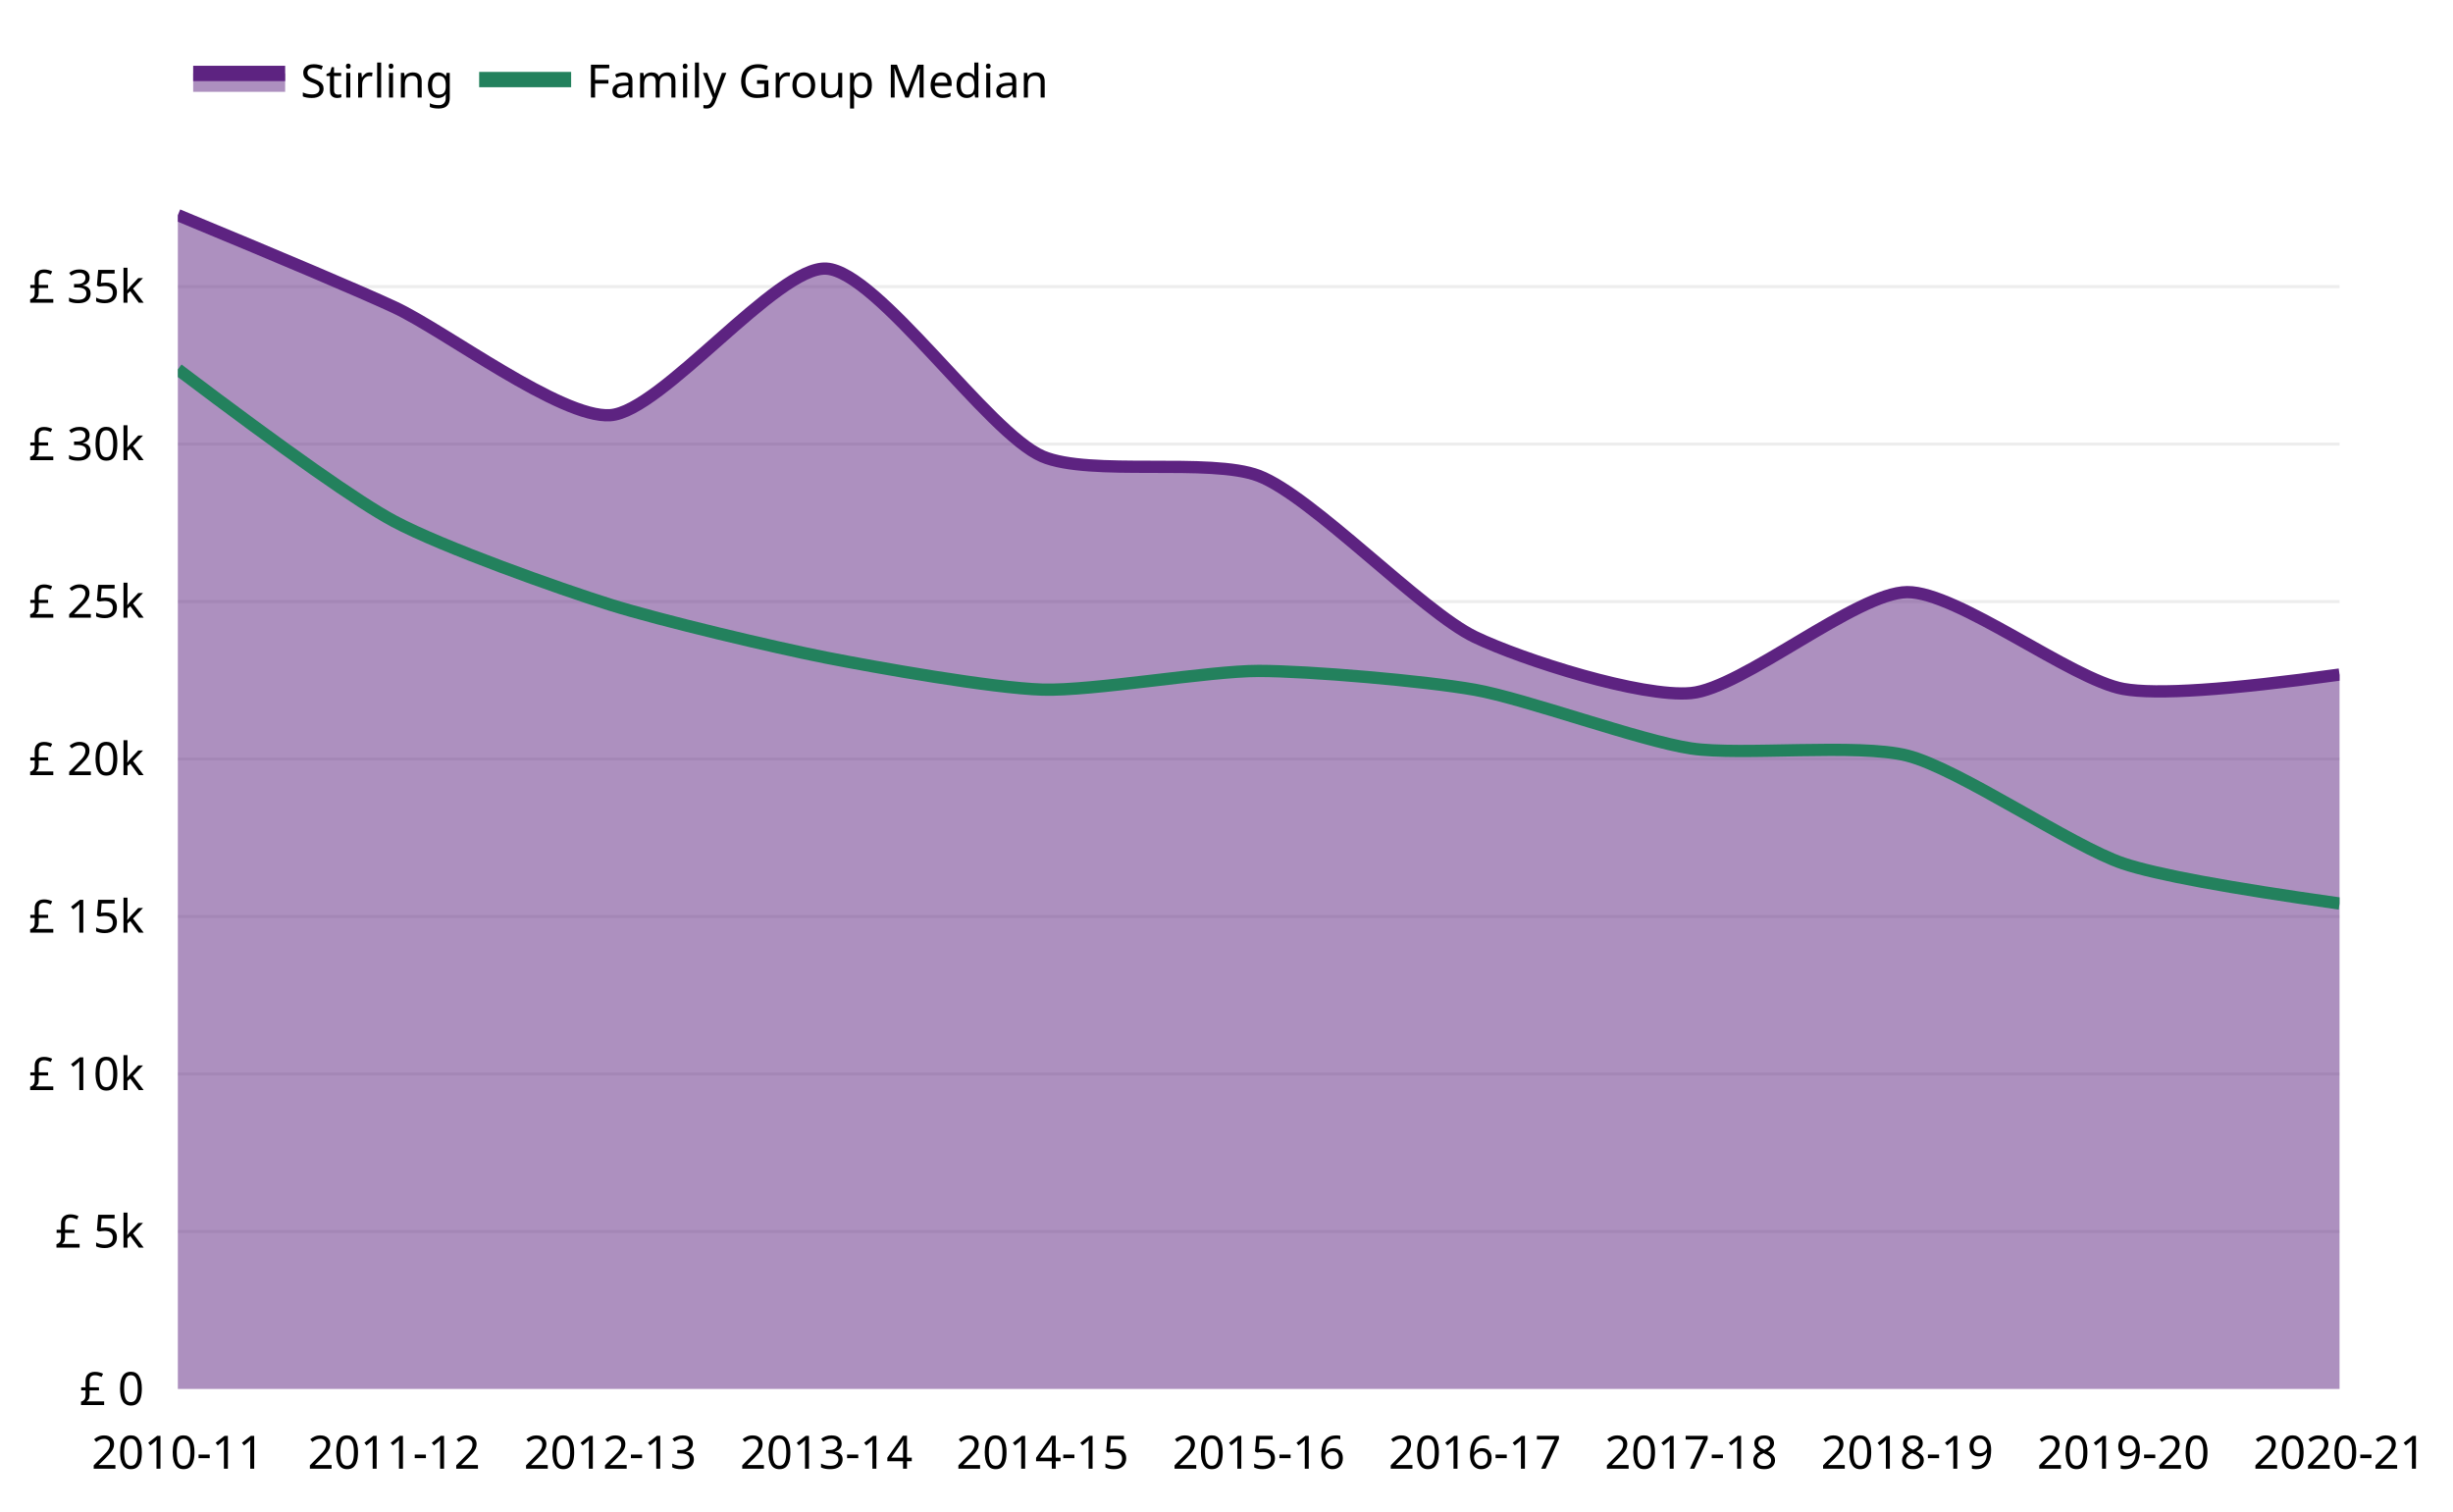
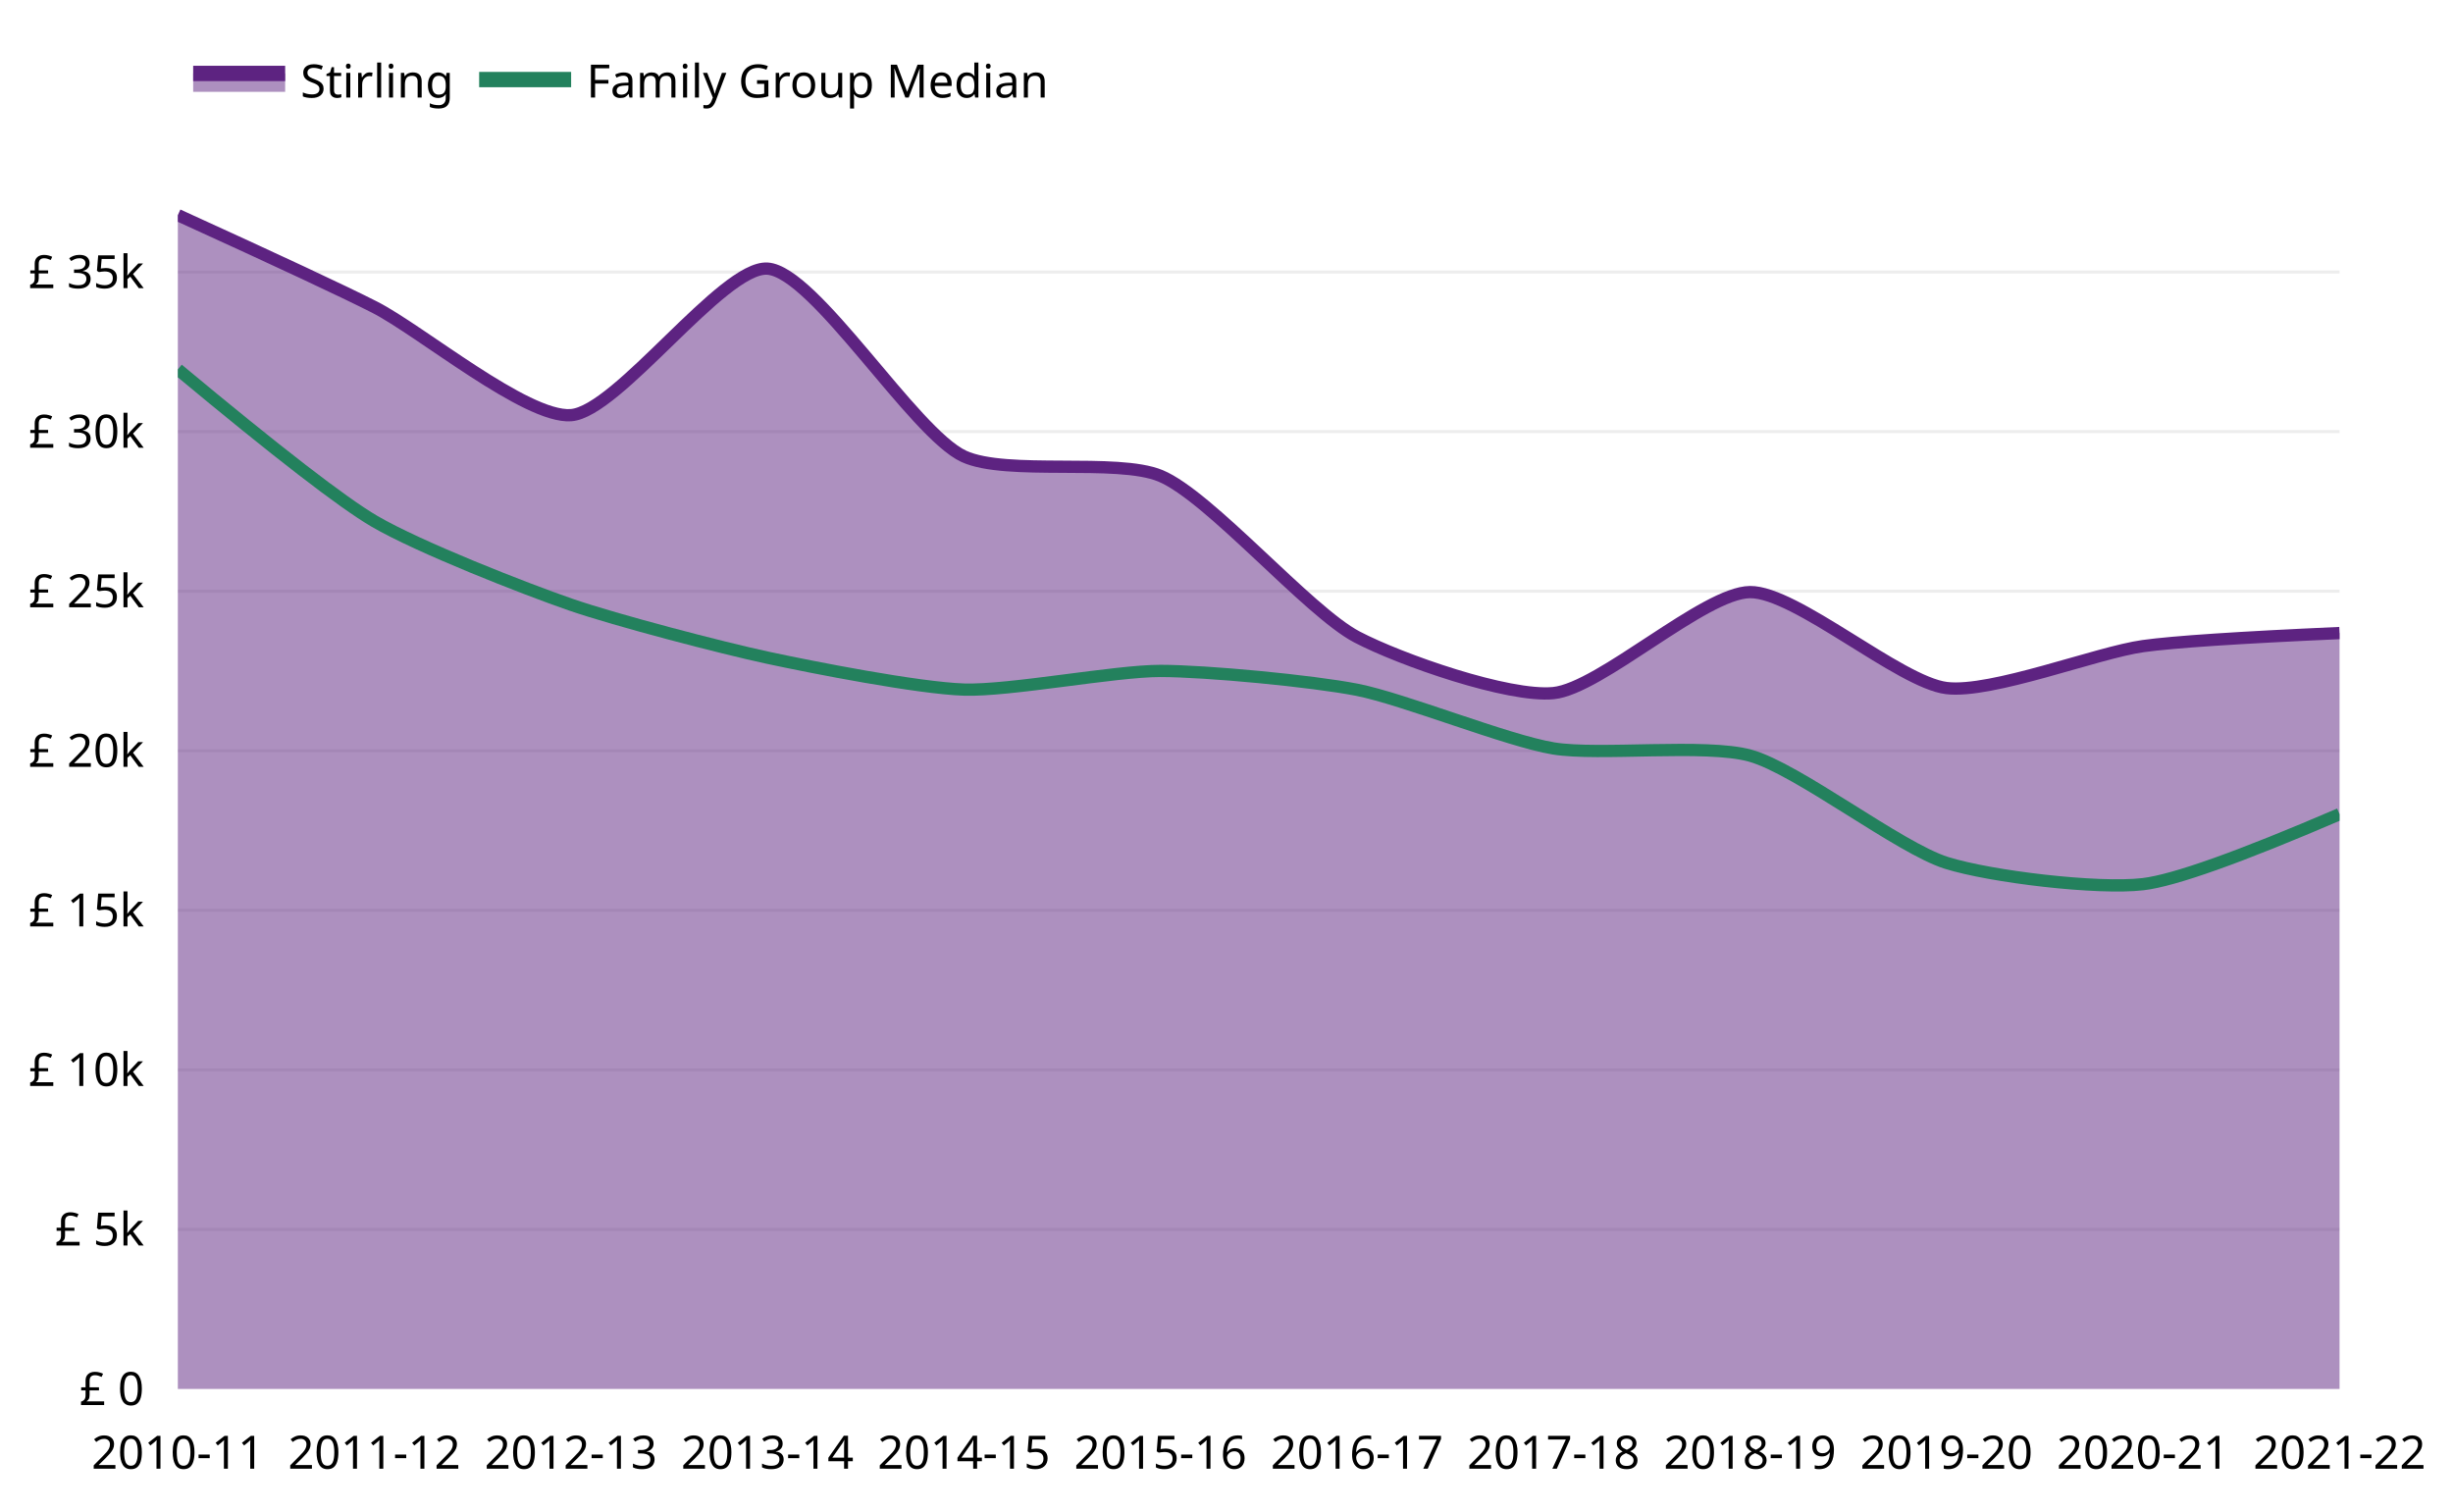
<svg xmlns="http://www.w3.org/2000/svg" class="main-svg" width="800" height="493" style="" viewBox="0 0 800 493">
  <rect x="0" y="0" width="800" height="493" style="fill: rgb(255, 255, 255); fill-opacity: 1;" />
-   <defs id="defs-2fd948">
+   <defs id="defs-7512fd">
    <g class="clips">
-       <clipPath id="clip2fd948xyplot" class="plotclip">
+       <clipPath id="clip7512fdxyplot" class="plotclip">
        <rect width="705" height="403" />
      </clipPath>
-       <clipPath class="axesclip" id="clip2fd948x">
+       <clipPath class="axesclip" id="clip7512fdx">
        <rect x="58" y="0" width="705" height="493" />
      </clipPath>
-       <clipPath class="axesclip" id="clip2fd948y">
+       <clipPath class="axesclip" id="clip7512fdy">
        <rect x="0" y="50" width="800" height="403" />
      </clipPath>
-       <clipPath class="axesclip" id="clip2fd948xy">
+       <clipPath class="axesclip" id="clip7512fdxy">
        <rect x="58" y="50" width="705" height="403" />
      </clipPath>
    </g>
    <g class="gradients" />
    <g class="patterns" />
  </defs>
  <g class="bglayer">
    <rect class="bg" x="48" y="40" width="725" height="423" style="fill: rgb(0, 0, 0); fill-opacity: 0; stroke-width: 0;" />
  </g>
  <g class="layer-below">
    <g class="imagelayer" />
    <g class="shapelayer" />
  </g>
  <g class="cartesianlayer">
    <g class="subplot xy">
      <g class="layer-subplot">
        <g class="shapelayer" />
        <g class="imagelayer" />
      </g>
      <g class="gridlayer">
        <g class="x">
-           <path class="xgrid crisp" transform="translate(128.5,0)" d="M0,50v403" style="stroke: rgb(255, 255, 255); stroke-opacity: 1; stroke-width: 1px;" />
-           <path class="xgrid crisp" transform="translate(199,0)" d="M0,50v403" style="stroke: rgb(255, 255, 255); stroke-opacity: 1; stroke-width: 1px;" />
-           <path class="xgrid crisp" transform="translate(269.5,0)" d="M0,50v403" style="stroke: rgb(255, 255, 255); stroke-opacity: 1; stroke-width: 1px;" />
-           <path class="xgrid crisp" transform="translate(340,0)" d="M0,50v403" style="stroke: rgb(255, 255, 255); stroke-opacity: 1; stroke-width: 1px;" />
-           <path class="xgrid crisp" transform="translate(410.5,0)" d="M0,50v403" style="stroke: rgb(255, 255, 255); stroke-opacity: 1; stroke-width: 1px;" />
-           <path class="xgrid crisp" transform="translate(481,0)" d="M0,50v403" style="stroke: rgb(255, 255, 255); stroke-opacity: 1; stroke-width: 1px;" />
-           <path class="xgrid crisp" transform="translate(551.5,0)" d="M0,50v403" style="stroke: rgb(255, 255, 255); stroke-opacity: 1; stroke-width: 1px;" />
-           <path class="xgrid crisp" transform="translate(622,0)" d="M0,50v403" style="stroke: rgb(255, 255, 255); stroke-opacity: 1; stroke-width: 1px;" />
-           <path class="xgrid crisp" transform="translate(692.5,0)" d="M0,50v403" style="stroke: rgb(255, 255, 255); stroke-opacity: 1; stroke-width: 1px;" />
+           <path class="xgrid crisp" transform="translate(122.09,0)" d="M0,50v403" style="stroke: rgb(255, 255, 255); stroke-opacity: 1; stroke-width: 1px;" />
+           <path class="xgrid crisp" transform="translate(186.18,0)" d="M0,50v403" style="stroke: rgb(255, 255, 255); stroke-opacity: 1; stroke-width: 1px;" />
+           <path class="xgrid crisp" transform="translate(250.27,0)" d="M0,50v403" style="stroke: rgb(255, 255, 255); stroke-opacity: 1; stroke-width: 1px;" />
+           <path class="xgrid crisp" transform="translate(314.36,0)" d="M0,50v403" style="stroke: rgb(255, 255, 255); stroke-opacity: 1; stroke-width: 1px;" />
+           <path class="xgrid crisp" transform="translate(378.45,0)" d="M0,50v403" style="stroke: rgb(255, 255, 255); stroke-opacity: 1; stroke-width: 1px;" />
+           <path class="xgrid crisp" transform="translate(442.55,0)" d="M0,50v403" style="stroke: rgb(255, 255, 255); stroke-opacity: 1; stroke-width: 1px;" />
+           <path class="xgrid crisp" transform="translate(506.64,0)" d="M0,50v403" style="stroke: rgb(255, 255, 255); stroke-opacity: 1; stroke-width: 1px;" />
+           <path class="xgrid crisp" transform="translate(570.73,0)" d="M0,50v403" style="stroke: rgb(255, 255, 255); stroke-opacity: 1; stroke-width: 1px;" />
+           <path class="xgrid crisp" transform="translate(634.82,0)" d="M0,50v403" style="stroke: rgb(255, 255, 255); stroke-opacity: 1; stroke-width: 1px;" />
+           <path class="xgrid crisp" transform="translate(698.91,0)" d="M0,50v403" style="stroke: rgb(255, 255, 255); stroke-opacity: 1; stroke-width: 1px;" />
        </g>
        <g class="y">
-           <path class="ygrid crisp" transform="translate(0,401.64)" d="M58,0h705" style="stroke: rgb(237, 237, 237); stroke-opacity: 1; stroke-width: 1px;" />
-           <path class="ygrid crisp" transform="translate(0,350.28)" d="M58,0h705" style="stroke: rgb(237, 237, 237); stroke-opacity: 1; stroke-width: 1px;" />
-           <path class="ygrid crisp" transform="translate(0,298.92)" d="M58,0h705" style="stroke: rgb(237, 237, 237); stroke-opacity: 1; stroke-width: 1px;" />
-           <path class="ygrid crisp" transform="translate(0,247.56)" d="M58,0h705" style="stroke: rgb(237, 237, 237); stroke-opacity: 1; stroke-width: 1px;" />
-           <path class="ygrid crisp" transform="translate(0,196.2)" d="M58,0h705" style="stroke: rgb(237, 237, 237); stroke-opacity: 1; stroke-width: 1px;" />
-           <path class="ygrid crisp" transform="translate(0,144.84)" d="M58,0h705" style="stroke: rgb(237, 237, 237); stroke-opacity: 1; stroke-width: 1px;" />
-           <path class="ygrid crisp" transform="translate(0,93.48)" d="M58,0h705" style="stroke: rgb(237, 237, 237); stroke-opacity: 1; stroke-width: 1px;" />
+           <path class="ygrid crisp" transform="translate(0,400.96)" d="M58,0h705" style="stroke: rgb(237, 237, 237); stroke-opacity: 1; stroke-width: 1px;" />
+           <path class="ygrid crisp" transform="translate(0,348.92)" d="M58,0h705" style="stroke: rgb(237, 237, 237); stroke-opacity: 1; stroke-width: 1px;" />
+           <path class="ygrid crisp" transform="translate(0,296.89)" d="M58,0h705" style="stroke: rgb(237, 237, 237); stroke-opacity: 1; stroke-width: 1px;" />
+           <path class="ygrid crisp" transform="translate(0,244.85)" d="M58,0h705" style="stroke: rgb(237, 237, 237); stroke-opacity: 1; stroke-width: 1px;" />
+           <path class="ygrid crisp" transform="translate(0,192.81)" d="M58,0h705" style="stroke: rgb(237, 237, 237); stroke-opacity: 1; stroke-width: 1px;" />
+           <path class="ygrid crisp" transform="translate(0,140.77)" d="M58,0h705" style="stroke: rgb(237, 237, 237); stroke-opacity: 1; stroke-width: 1px;" />
+           <path class="ygrid crisp" transform="translate(0,88.73)" d="M58,0h705" style="stroke: rgb(237, 237, 237); stroke-opacity: 1; stroke-width: 1px;" />
        </g>
      </g>
      <g class="zerolinelayer">
        <path class="yzl zl crisp" transform="translate(0,453)" d="M58,0h705" style="stroke: rgb(255, 255, 255); stroke-opacity: 1; stroke-width: 2px;" />
      </g>
      <path class="xlines-below" />
      <path class="ylines-below" />
      <g class="overlines-below" />
      <g class="xaxislayer-below" />
      <g class="yaxislayer-below" />
      <g class="overaxes-below" />
-       <g class="plot" transform="translate(58,50)" clip-path="url(#clip2fd948xyplot)">
+       <g class="plot" transform="translate(58,50)" clip-path="url(#clip7512fdxyplot)">
        <g class="scatterlayer mlayer">
-           <g class="trace scatter tracefa6f20" style="stroke-miterlimit: 2;">
+           <g class="trace scatter trace42a08a" style="stroke-miterlimit: 2;">
            <g class="fills">
              <g>
-                 <path class="js-fill" d="M705,403L0,403L0,20.15Q54.17,42.58 70.5,50.13C87.07,57.79 124.86,86.48 141,85.41C157.78,84.3 195.41,36.65 211.5,37.61C228.35,38.62 264.24,91.29 282,98.85C297.46,105.43 336.85,99.2 352.5,105.18C369.94,111.85 405.7,149.44 423,157.74C438.75,165.29 477.31,177.53 493.5,176.04C510.23,174.5 547.52,143.24 564,143.11C580.42,142.98 617.67,171.67 634.5,174.69Q650.6,177.58 705,170" style="fill: rgb(93, 35, 129); fill-opacity: 0.5; stroke-width: 0;" />
+                 <path class="js-fill" d="M705,403L0,403L0,20.15Q49.26,42.59 64.09,50.13C79.17,57.8 113.54,86.41 128.18,85.4C143.48,84.35 177.68,36.72 192.27,37.61C207.63,38.55 240.01,91.33 256.36,98.84C270.3,105.24 306.33,99.33 320.45,105.18C336.47,111.82 368.69,149.43 384.55,157.74C398.77,165.19 433.97,177.49 448.64,176.04C463.9,174.54 497.74,143.25 512.73,143.1C527.65,142.95 561.54,172.53 576.82,174.4C591.47,176.2 625.88,162.81 640.91,160.72Q655.79,158.65 705,156.46" style="fill: rgb(93, 35, 129); fill-opacity: 0.5; stroke-width: 0;" />
              </g>
            </g>
            <g class="errorbars" />
            <g class="lines">
-               <path class="js-line" d="M0,20.15Q54.17,42.58 70.5,50.13C87.07,57.79 124.86,86.48 141,85.41C157.78,84.3 195.41,36.65 211.5,37.61C228.35,38.62 264.24,91.29 282,98.85C297.46,105.43 336.85,99.2 352.5,105.18C369.94,111.85 405.7,149.44 423,157.74C438.75,165.29 477.31,177.53 493.5,176.04C510.23,174.5 547.52,143.24 564,143.11C580.42,142.98 617.67,171.67 634.5,174.69Q650.6,177.58 705,170" style="vector-effect: non-scaling-stroke; fill: none; stroke: rgb(93, 35, 129); stroke-opacity: 1; stroke-width: 4px; opacity: 1;" />
+               <path class="js-line" d="M0,20.15Q49.26,42.59 64.09,50.13C79.17,57.8 113.54,86.41 128.18,85.4C143.48,84.35 177.68,36.72 192.27,37.61C207.63,38.55 240.01,91.33 256.36,98.84C270.3,105.24 306.33,99.33 320.45,105.18C336.47,111.82 368.69,149.43 384.55,157.74C398.77,165.19 433.97,177.49 448.64,176.04C463.9,174.54 497.74,143.25 512.73,143.1C527.65,142.95 561.54,172.53 576.82,174.4C591.47,176.2 625.88,162.81 640.91,160.72Q655.79,158.65 705,156.46" style="vector-effect: non-scaling-stroke; fill: none; stroke: rgb(93, 35, 129); stroke-opacity: 1; stroke-width: 4px; opacity: 1;" />
            </g>
            <g class="points" />
            <g class="text" />
          </g>
-           <g class="trace scatter tracedd8d83" style="stroke-miterlimit: 2; opacity: 1;">
+           <g class="trace scatter traced36c59" style="stroke-miterlimit: 2; opacity: 1;">
            <g class="fills" />
            <g class="errorbars" />
            <g class="lines">
-               <path class="js-line" d="M0,70.47Q53.47,110.9 70.5,119.99C86.45,128.5 124.38,141.99 141,147.21C157.29,152.33 194.97,161.25 211.5,164.49C227.88,167.7 265.52,174.41 282,174.91C298.42,175.41 336.05,168.8 352.5,168.81C368.95,168.82 406.68,172.06 423,174.96C439.58,177.91 476.9,191.6 493.5,194.09C509.81,196.54 547.98,192.37 564,196.43C580.93,200.72 617.64,225.99 634.5,231.63Q650.58,237.01 705,244.67" style="vector-effect: non-scaling-stroke; fill: none; stroke: rgb(35, 129, 93); stroke-opacity: 1; stroke-width: 4px; opacity: 1;" />
+               <path class="js-line" d="M0,70.47Q48.53,110.88 64.09,119.99C78.52,128.44 113.04,141.98 128.18,147.21C142.96,152.31 177.23,161.25 192.27,164.49C207.14,167.69 241.37,174.4 256.36,174.9C271.28,175.39 305.5,168.8 320.45,168.81C335.41,168.82 369.73,172.07 384.55,174.96C399.65,177.91 433.53,191.6 448.64,194.09C463.44,196.53 498.23,192.45 512.73,196.43C528.2,200.68 561.37,226.58 576.82,231.42C591.34,235.97 626.15,240.1 640.91,238.36Q656.07,236.58 705,215.53" style="vector-effect: non-scaling-stroke; fill: none; stroke: rgb(35, 129, 93); stroke-opacity: 1; stroke-width: 4px; opacity: 1;" />
            </g>
            <g class="points" />
            <g class="text" />
          </g>
        </g>
      </g>
      <g class="overplot" />
      <path class="xlines-above crisp" d="M0,0" style="fill: none;" />
      <path class="ylines-above crisp" d="M0,0" style="fill: none;" />
      <g class="overlines-above" />
      <g class="xaxislayer-above">
        <g class="xtick">
          <text text-anchor="middle" x="0" y="479" transform="translate(58,0)" style="font-family: 'Segoe UI Semibold'; font-size: 15px; fill: rgb(0, 0, 0); fill-opacity: 1; white-space: pre; opacity: 1;">2010-11</text>
        </g>
        <g class="xtick">
-           <text text-anchor="middle" x="0" y="479" transform="translate(128.5,0)" style="font-family: 'Segoe UI Semibold'; font-size: 15px; fill: rgb(0, 0, 0); fill-opacity: 1; white-space: pre; opacity: 1;">2011-12</text>
-         </g>
-         <g class="xtick">
-           <text text-anchor="middle" x="0" y="479" transform="translate(199,0)" style="font-family: 'Segoe UI Semibold'; font-size: 15px; fill: rgb(0, 0, 0); fill-opacity: 1; white-space: pre; opacity: 1;">2012-13</text>
-         </g>
-         <g class="xtick">
-           <text text-anchor="middle" x="0" y="479" transform="translate(269.5,0)" style="font-family: 'Segoe UI Semibold'; font-size: 15px; fill: rgb(0, 0, 0); fill-opacity: 1; white-space: pre; opacity: 1;">2013-14</text>
-         </g>
-         <g class="xtick">
-           <text text-anchor="middle" x="0" y="479" transform="translate(340,0)" style="font-family: 'Segoe UI Semibold'; font-size: 15px; fill: rgb(0, 0, 0); fill-opacity: 1; white-space: pre; opacity: 1;">2014-15</text>
-         </g>
-         <g class="xtick">
-           <text text-anchor="middle" x="0" y="479" transform="translate(410.5,0)" style="font-family: 'Segoe UI Semibold'; font-size: 15px; fill: rgb(0, 0, 0); fill-opacity: 1; white-space: pre; opacity: 1;">2015-16</text>
-         </g>
-         <g class="xtick">
-           <text text-anchor="middle" x="0" y="479" transform="translate(481,0)" style="font-family: 'Segoe UI Semibold'; font-size: 15px; fill: rgb(0, 0, 0); fill-opacity: 1; white-space: pre; opacity: 1;">2016-17</text>
-         </g>
-         <g class="xtick">
-           <text text-anchor="middle" x="0" y="479" transform="translate(551.5,0)" style="font-family: 'Segoe UI Semibold'; font-size: 15px; fill: rgb(0, 0, 0); fill-opacity: 1; white-space: pre; opacity: 1;">2017-18</text>
-         </g>
-         <g class="xtick">
-           <text text-anchor="middle" x="0" y="479" transform="translate(622,0)" style="font-family: 'Segoe UI Semibold'; font-size: 15px; fill: rgb(0, 0, 0); fill-opacity: 1; white-space: pre; opacity: 1;">2018-19</text>
-         </g>
-         <g class="xtick">
-           <text text-anchor="middle" x="0" y="479" transform="translate(692.5,0)" style="font-family: 'Segoe UI Semibold'; font-size: 15px; fill: rgb(0, 0, 0); fill-opacity: 1; white-space: pre; opacity: 1;">2019-20</text>
-         </g>
-         <g class="xtick">
-           <text text-anchor="middle" x="0" y="479" transform="translate(763,0)" style="font-family: 'Segoe UI Semibold'; font-size: 15px; fill: rgb(0, 0, 0); fill-opacity: 1; white-space: pre; opacity: 1;">2020-21</text>
+           <text text-anchor="middle" x="0" y="479" transform="translate(122.09,0)" style="font-family: 'Segoe UI Semibold'; font-size: 15px; fill: rgb(0, 0, 0); fill-opacity: 1; white-space: pre; opacity: 1;">2011-12</text>
+         </g>
+         <g class="xtick">
+           <text text-anchor="middle" x="0" y="479" transform="translate(186.18,0)" style="font-family: 'Segoe UI Semibold'; font-size: 15px; fill: rgb(0, 0, 0); fill-opacity: 1; white-space: pre; opacity: 1;">2012-13</text>
+         </g>
+         <g class="xtick">
+           <text text-anchor="middle" x="0" y="479" transform="translate(250.27,0)" style="font-family: 'Segoe UI Semibold'; font-size: 15px; fill: rgb(0, 0, 0); fill-opacity: 1; white-space: pre; opacity: 1;">2013-14</text>
+         </g>
+         <g class="xtick">
+           <text text-anchor="middle" x="0" y="479" transform="translate(314.36,0)" style="font-family: 'Segoe UI Semibold'; font-size: 15px; fill: rgb(0, 0, 0); fill-opacity: 1; white-space: pre; opacity: 1;">2014-15</text>
+         </g>
+         <g class="xtick">
+           <text text-anchor="middle" x="0" y="479" transform="translate(378.45,0)" style="font-family: 'Segoe UI Semibold'; font-size: 15px; fill: rgb(0, 0, 0); fill-opacity: 1; white-space: pre; opacity: 1;">2015-16</text>
+         </g>
+         <g class="xtick">
+           <text text-anchor="middle" x="0" y="479" transform="translate(442.55,0)" style="font-family: 'Segoe UI Semibold'; font-size: 15px; fill: rgb(0, 0, 0); fill-opacity: 1; white-space: pre; opacity: 1;">2016-17</text>
+         </g>
+         <g class="xtick">
+           <text text-anchor="middle" x="0" y="479" transform="translate(506.64,0)" style="font-family: 'Segoe UI Semibold'; font-size: 15px; fill: rgb(0, 0, 0); fill-opacity: 1; white-space: pre; opacity: 1;">2017-18</text>
+         </g>
+         <g class="xtick">
+           <text text-anchor="middle" x="0" y="479" transform="translate(570.73,0)" style="font-family: 'Segoe UI Semibold'; font-size: 15px; fill: rgb(0, 0, 0); fill-opacity: 1; white-space: pre; opacity: 1;">2018-19</text>
+         </g>
+         <g class="xtick">
+           <text text-anchor="middle" x="0" y="479" transform="translate(634.82,0)" style="font-family: 'Segoe UI Semibold'; font-size: 15px; fill: rgb(0, 0, 0); fill-opacity: 1; white-space: pre; opacity: 1;">2019-20</text>
+         </g>
+         <g class="xtick">
+           <text text-anchor="middle" x="0" y="479" transform="translate(698.91,0)" style="font-family: 'Segoe UI Semibold'; font-size: 15px; fill: rgb(0, 0, 0); fill-opacity: 1; white-space: pre; opacity: 1;">2020-21</text>
+         </g>
+         <g class="xtick">
+           <text text-anchor="middle" x="0" y="479" transform="translate(763,0)" style="font-family: 'Segoe UI Semibold'; font-size: 15px; fill: rgb(0, 0, 0); fill-opacity: 1; white-space: pre; opacity: 1;">2021-22</text>
        </g>
      </g>
      <g class="yaxislayer-above">
        <g class="ytick">
          <text text-anchor="end" x="47" y="5.25" transform="translate(0,453)" style="font-family: 'Segoe UI Semibold'; font-size: 15px; fill: rgb(0, 0, 0); fill-opacity: 1; white-space: pre; opacity: 1;">£ 0</text>
        </g>
        <g class="ytick">
-           <text text-anchor="end" x="47" y="5.25" style="font-family: 'Segoe UI Semibold'; font-size: 15px; fill: rgb(0, 0, 0); fill-opacity: 1; white-space: pre; opacity: 1;" transform="translate(0,401.64)">£ 5k</text>
-         </g>
-         <g class="ytick">
-           <text text-anchor="end" x="47" y="5.25" style="font-family: 'Segoe UI Semibold'; font-size: 15px; fill: rgb(0, 0, 0); fill-opacity: 1; white-space: pre; opacity: 1;" transform="translate(0,350.28)">£ 10k</text>
-         </g>
-         <g class="ytick">
-           <text text-anchor="end" x="47" y="5.25" style="font-family: 'Segoe UI Semibold'; font-size: 15px; fill: rgb(0, 0, 0); fill-opacity: 1; white-space: pre; opacity: 1;" transform="translate(0,298.92)">£ 15k</text>
-         </g>
-         <g class="ytick">
-           <text text-anchor="end" x="47" y="5.25" style="font-family: 'Segoe UI Semibold'; font-size: 15px; fill: rgb(0, 0, 0); fill-opacity: 1; white-space: pre; opacity: 1;" transform="translate(0,247.56)">£ 20k</text>
-         </g>
-         <g class="ytick">
-           <text text-anchor="end" x="47" y="5.25" style="font-family: 'Segoe UI Semibold'; font-size: 15px; fill: rgb(0, 0, 0); fill-opacity: 1; white-space: pre; opacity: 1;" transform="translate(0,196.2)">£ 25k</text>
-         </g>
-         <g class="ytick">
-           <text text-anchor="end" x="47" y="5.25" style="font-family: 'Segoe UI Semibold'; font-size: 15px; fill: rgb(0, 0, 0); fill-opacity: 1; white-space: pre; opacity: 1;" transform="translate(0,144.84)">£ 30k</text>
-         </g>
-         <g class="ytick">
-           <text text-anchor="end" x="47" y="5.25" style="font-family: 'Segoe UI Semibold'; font-size: 15px; fill: rgb(0, 0, 0); fill-opacity: 1; white-space: pre; opacity: 1;" transform="translate(0,93.48)">£ 35k</text>
+           <text text-anchor="end" x="47" y="5.25" style="font-family: 'Segoe UI Semibold'; font-size: 15px; fill: rgb(0, 0, 0); fill-opacity: 1; white-space: pre; opacity: 1;" transform="translate(0,400.96)">£ 5k</text>
+         </g>
+         <g class="ytick">
+           <text text-anchor="end" x="47" y="5.25" style="font-family: 'Segoe UI Semibold'; font-size: 15px; fill: rgb(0, 0, 0); fill-opacity: 1; white-space: pre; opacity: 1;" transform="translate(0,348.92)">£ 10k</text>
+         </g>
+         <g class="ytick">
+           <text text-anchor="end" x="47" y="5.25" style="font-family: 'Segoe UI Semibold'; font-size: 15px; fill: rgb(0, 0, 0); fill-opacity: 1; white-space: pre; opacity: 1;" transform="translate(0,296.89)">£ 15k</text>
+         </g>
+         <g class="ytick">
+           <text text-anchor="end" x="47" y="5.25" style="font-family: 'Segoe UI Semibold'; font-size: 15px; fill: rgb(0, 0, 0); fill-opacity: 1; white-space: pre; opacity: 1;" transform="translate(0,244.85)">£ 20k</text>
+         </g>
+         <g class="ytick">
+           <text text-anchor="end" x="47" y="5.25" style="font-family: 'Segoe UI Semibold'; font-size: 15px; fill: rgb(0, 0, 0); fill-opacity: 1; white-space: pre; opacity: 1;" transform="translate(0,192.81)">£ 25k</text>
+         </g>
+         <g class="ytick">
+           <text text-anchor="end" x="47" y="5.25" style="font-family: 'Segoe UI Semibold'; font-size: 15px; fill: rgb(0, 0, 0); fill-opacity: 1; white-space: pre; opacity: 1;" transform="translate(0,140.77)">£ 30k</text>
+         </g>
+         <g class="ytick">
+           <text text-anchor="end" x="47" y="5.25" style="font-family: 'Segoe UI Semibold'; font-size: 15px; fill: rgb(0, 0, 0); fill-opacity: 1; white-space: pre; opacity: 1;" transform="translate(0,88.73)">£ 35k</text>
        </g>
      </g>
      <g class="overaxes-above" />
    </g>
  </g>
  <g class="polarlayer" />
  <g class="smithlayer" />
  <g class="ternarylayer" />
  <g class="geolayer" />
  <g class="funnelarealayer" />
  <g class="pielayer" />
  <g class="iciclelayer" />
  <g class="treemaplayer" />
  <g class="sunburstlayer" />
  <g class="glimages" />
-   <defs id="topdefs-2fd948">
+   <defs id="topdefs-7512fd">
    <g class="clips" />
-     <clipPath id="legend2fd948">
+     <clipPath id="legend7512fd">
      <rect width="285" height="33" x="0" y="0" />
    </clipPath>
  </defs>
  <g class="layer-above">
    <g class="imagelayer" />
    <g class="shapelayer" />
  </g>
  <g class="infolayer">
    <g class="legend" pointer-events="all" transform="translate(58,9.7)">
      <rect class="bg" shape-rendering="crispEdges" width="285" height="33" x="0" y="0" style="stroke: rgb(68, 68, 68); stroke-opacity: 1; fill: rgb(0, 0, 0); fill-opacity: 0; stroke-width: 0px;" />
-       <g class="scrollbox" transform="" clip-path="url(#legend2fd948)">
+       <g class="scrollbox" transform="" clip-path="url(#legend7512fd)">
        <g class="groups">
          <g class="traces" transform="translate(0,16.25)" style="opacity: 1;">
            <text class="legendtext" text-anchor="start" x="40" y="5.85" style="font-family: 'Segoe UI Semibold'; font-size: 15px; fill: rgb(0, 0, 0); fill-opacity: 1; white-space: pre;">Stirling</text>
            <g class="layers">
              <g class="legendfill">
                <path class="js-fill" d="M5,-2h30v6h-30z" style="stroke-width: 0; fill: rgb(93, 35, 129); fill-opacity: 0.5;" />
              </g>
              <g class="legendlines">
                <path class="js-line" d="M5,-2h30" style="fill: none; stroke: rgb(93, 35, 129); stroke-opacity: 1; stroke-width: 5px;" />
              </g>
              <g class="legendsymbols">
                <g class="legendpoints" />
              </g>
            </g>
            <rect class="legendtoggle" x="0" y="-11.25" width="90.766" height="22.5" style="fill: rgb(0, 0, 0); fill-opacity: 0;" />
          </g>
          <g class="traces" transform="translate(93.26562,16.25)" style="opacity: 1;">
            <text class="legendtext" text-anchor="start" x="40" y="5.85" style="font-family: 'Segoe UI Semibold'; font-size: 15px; fill: rgb(0, 0, 0); fill-opacity: 1; white-space: pre;">Family Group Median</text>
            <g class="layers" style="opacity: 1;">
              <g class="legendfill" />
              <g class="legendlines">
                <path class="js-line" d="M5,0h30" style="fill: none; stroke: rgb(35, 129, 93); stroke-opacity: 1; stroke-width: 5px;" />
              </g>
              <g class="legendsymbols">
                <g class="legendpoints" />
              </g>
            </g>
            <rect class="legendtoggle" x="0" y="-11.25" width="188.609" height="22.5" style="fill: rgb(0, 0, 0); fill-opacity: 0;" />
          </g>
        </g>
      </g>
      <rect class="scrollbar" rx="20" ry="3" width="0" height="0" x="0" y="0" style="fill: rgb(128, 139, 164); fill-opacity: 1;" />
    </g>
    <g class="g-gtitle" />
    <g class="g-xtitle" />
    <g class="g-ytitle" />
  </g>
</svg>
